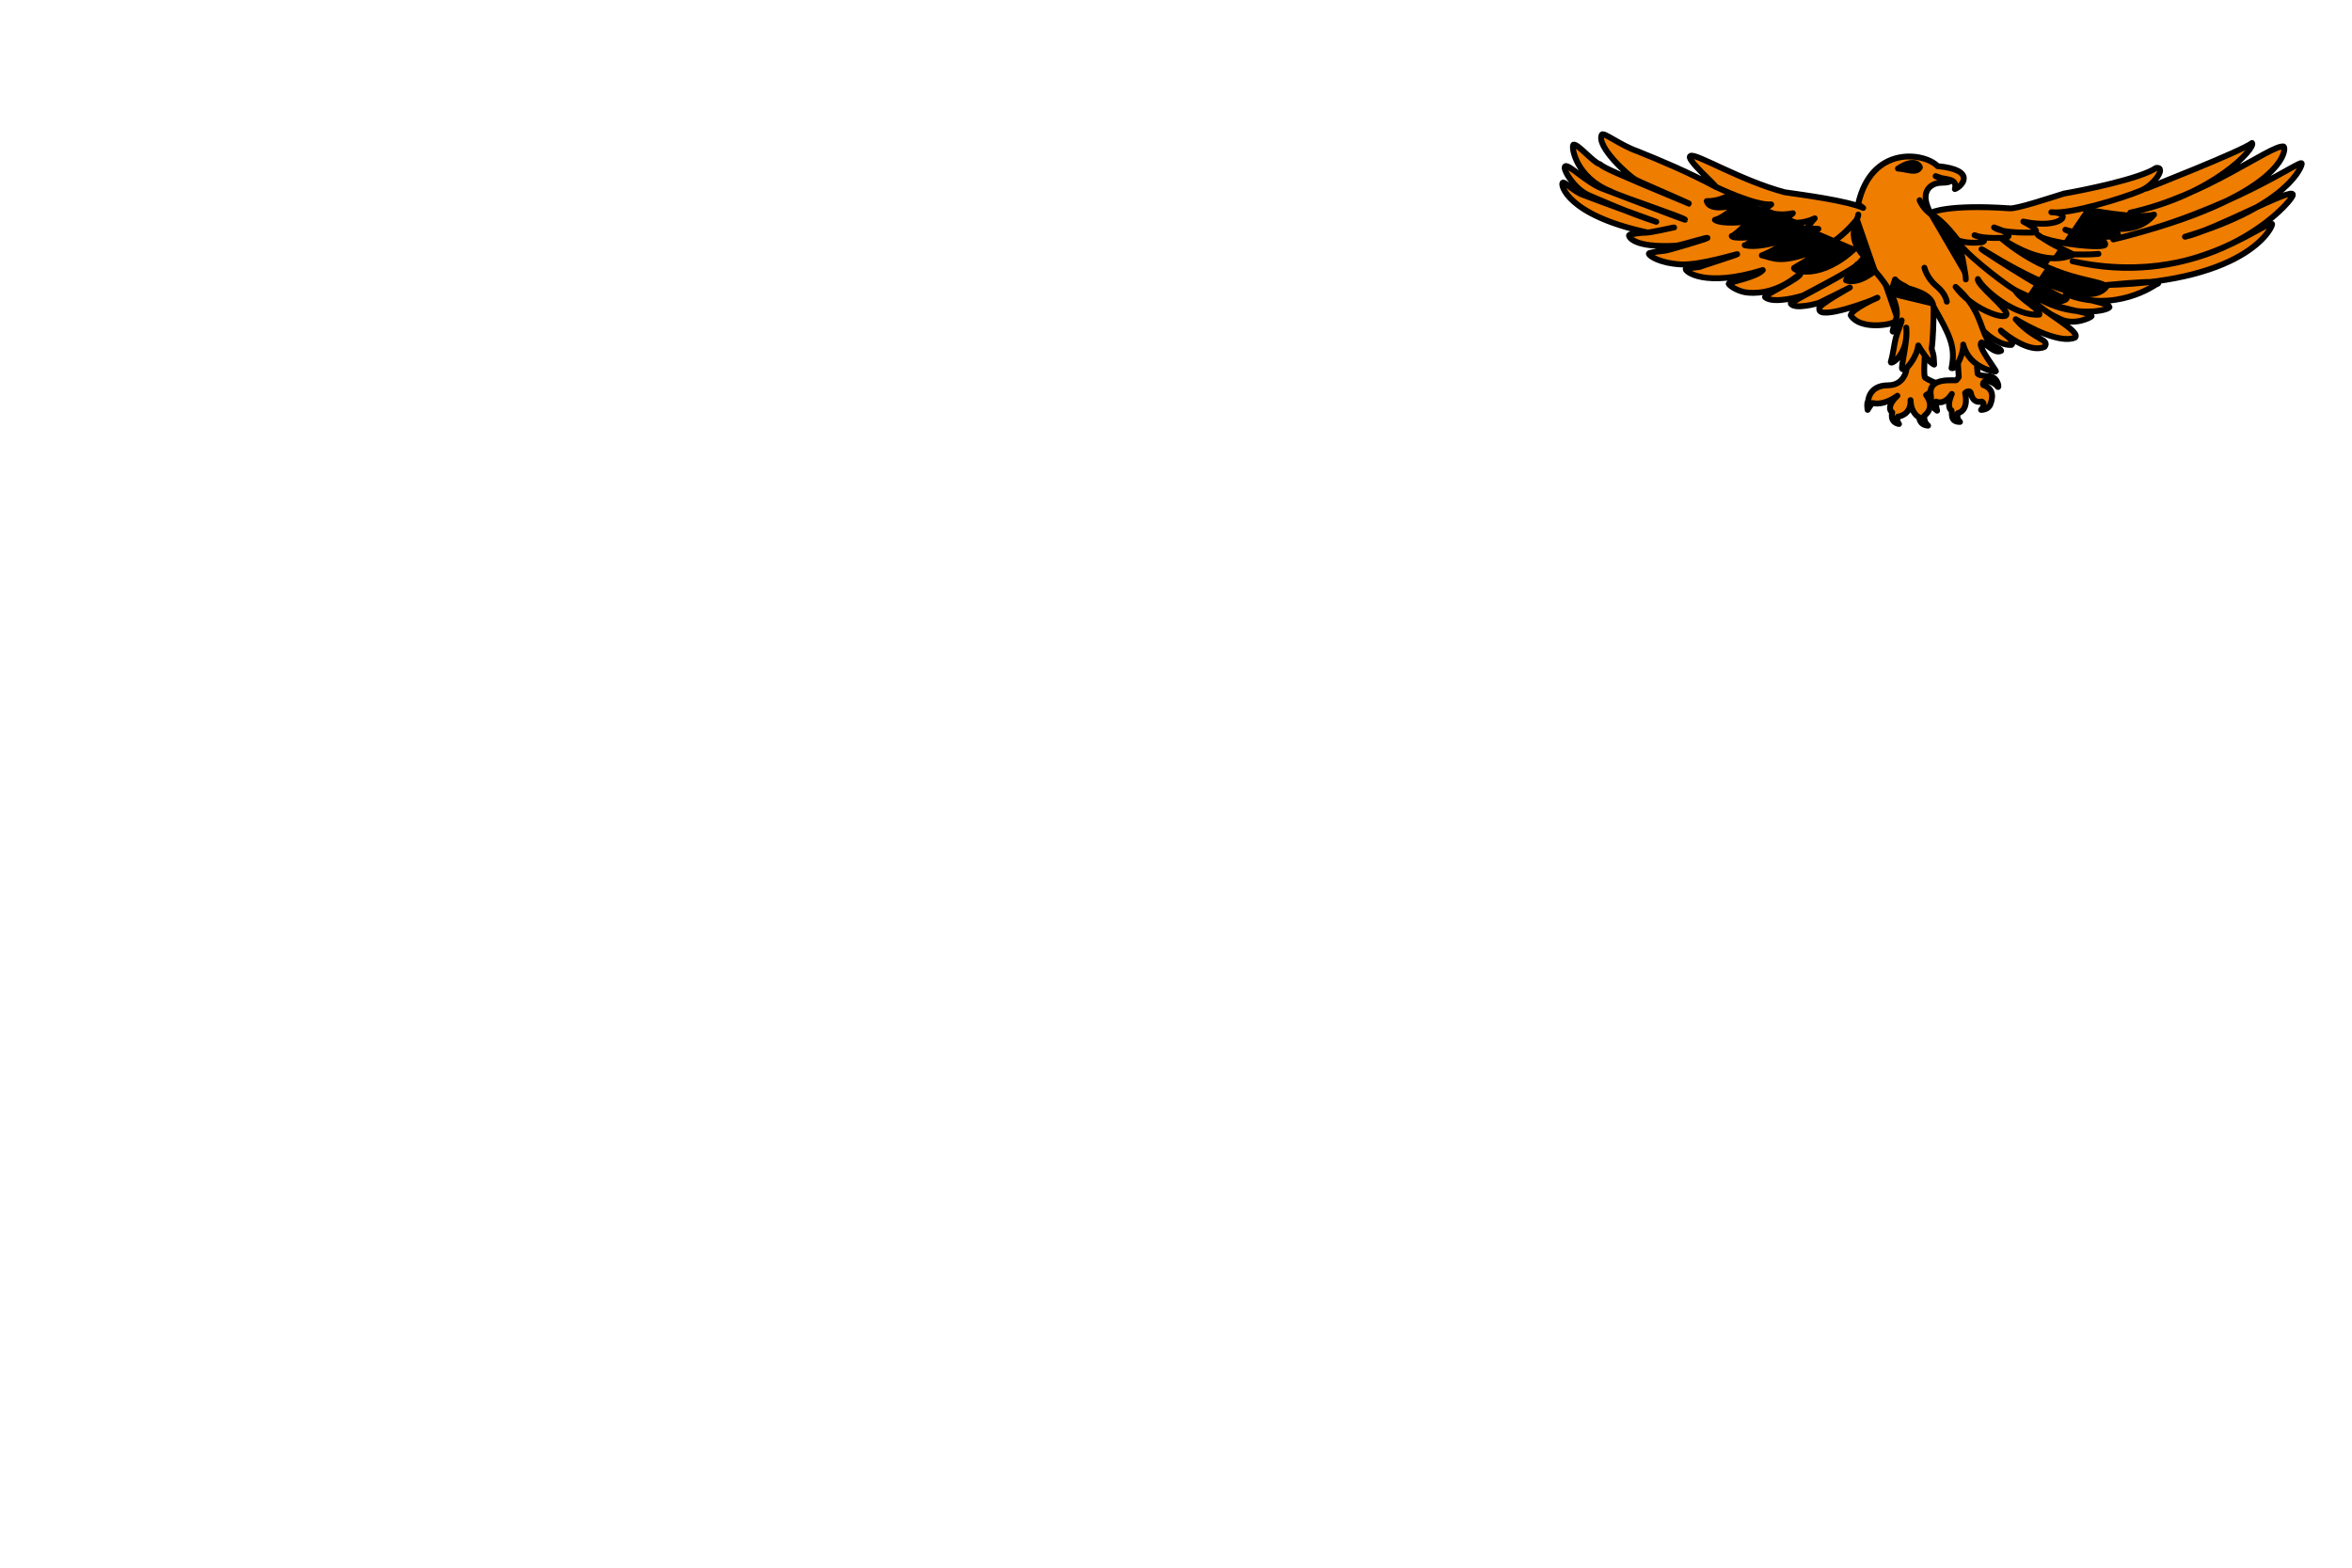
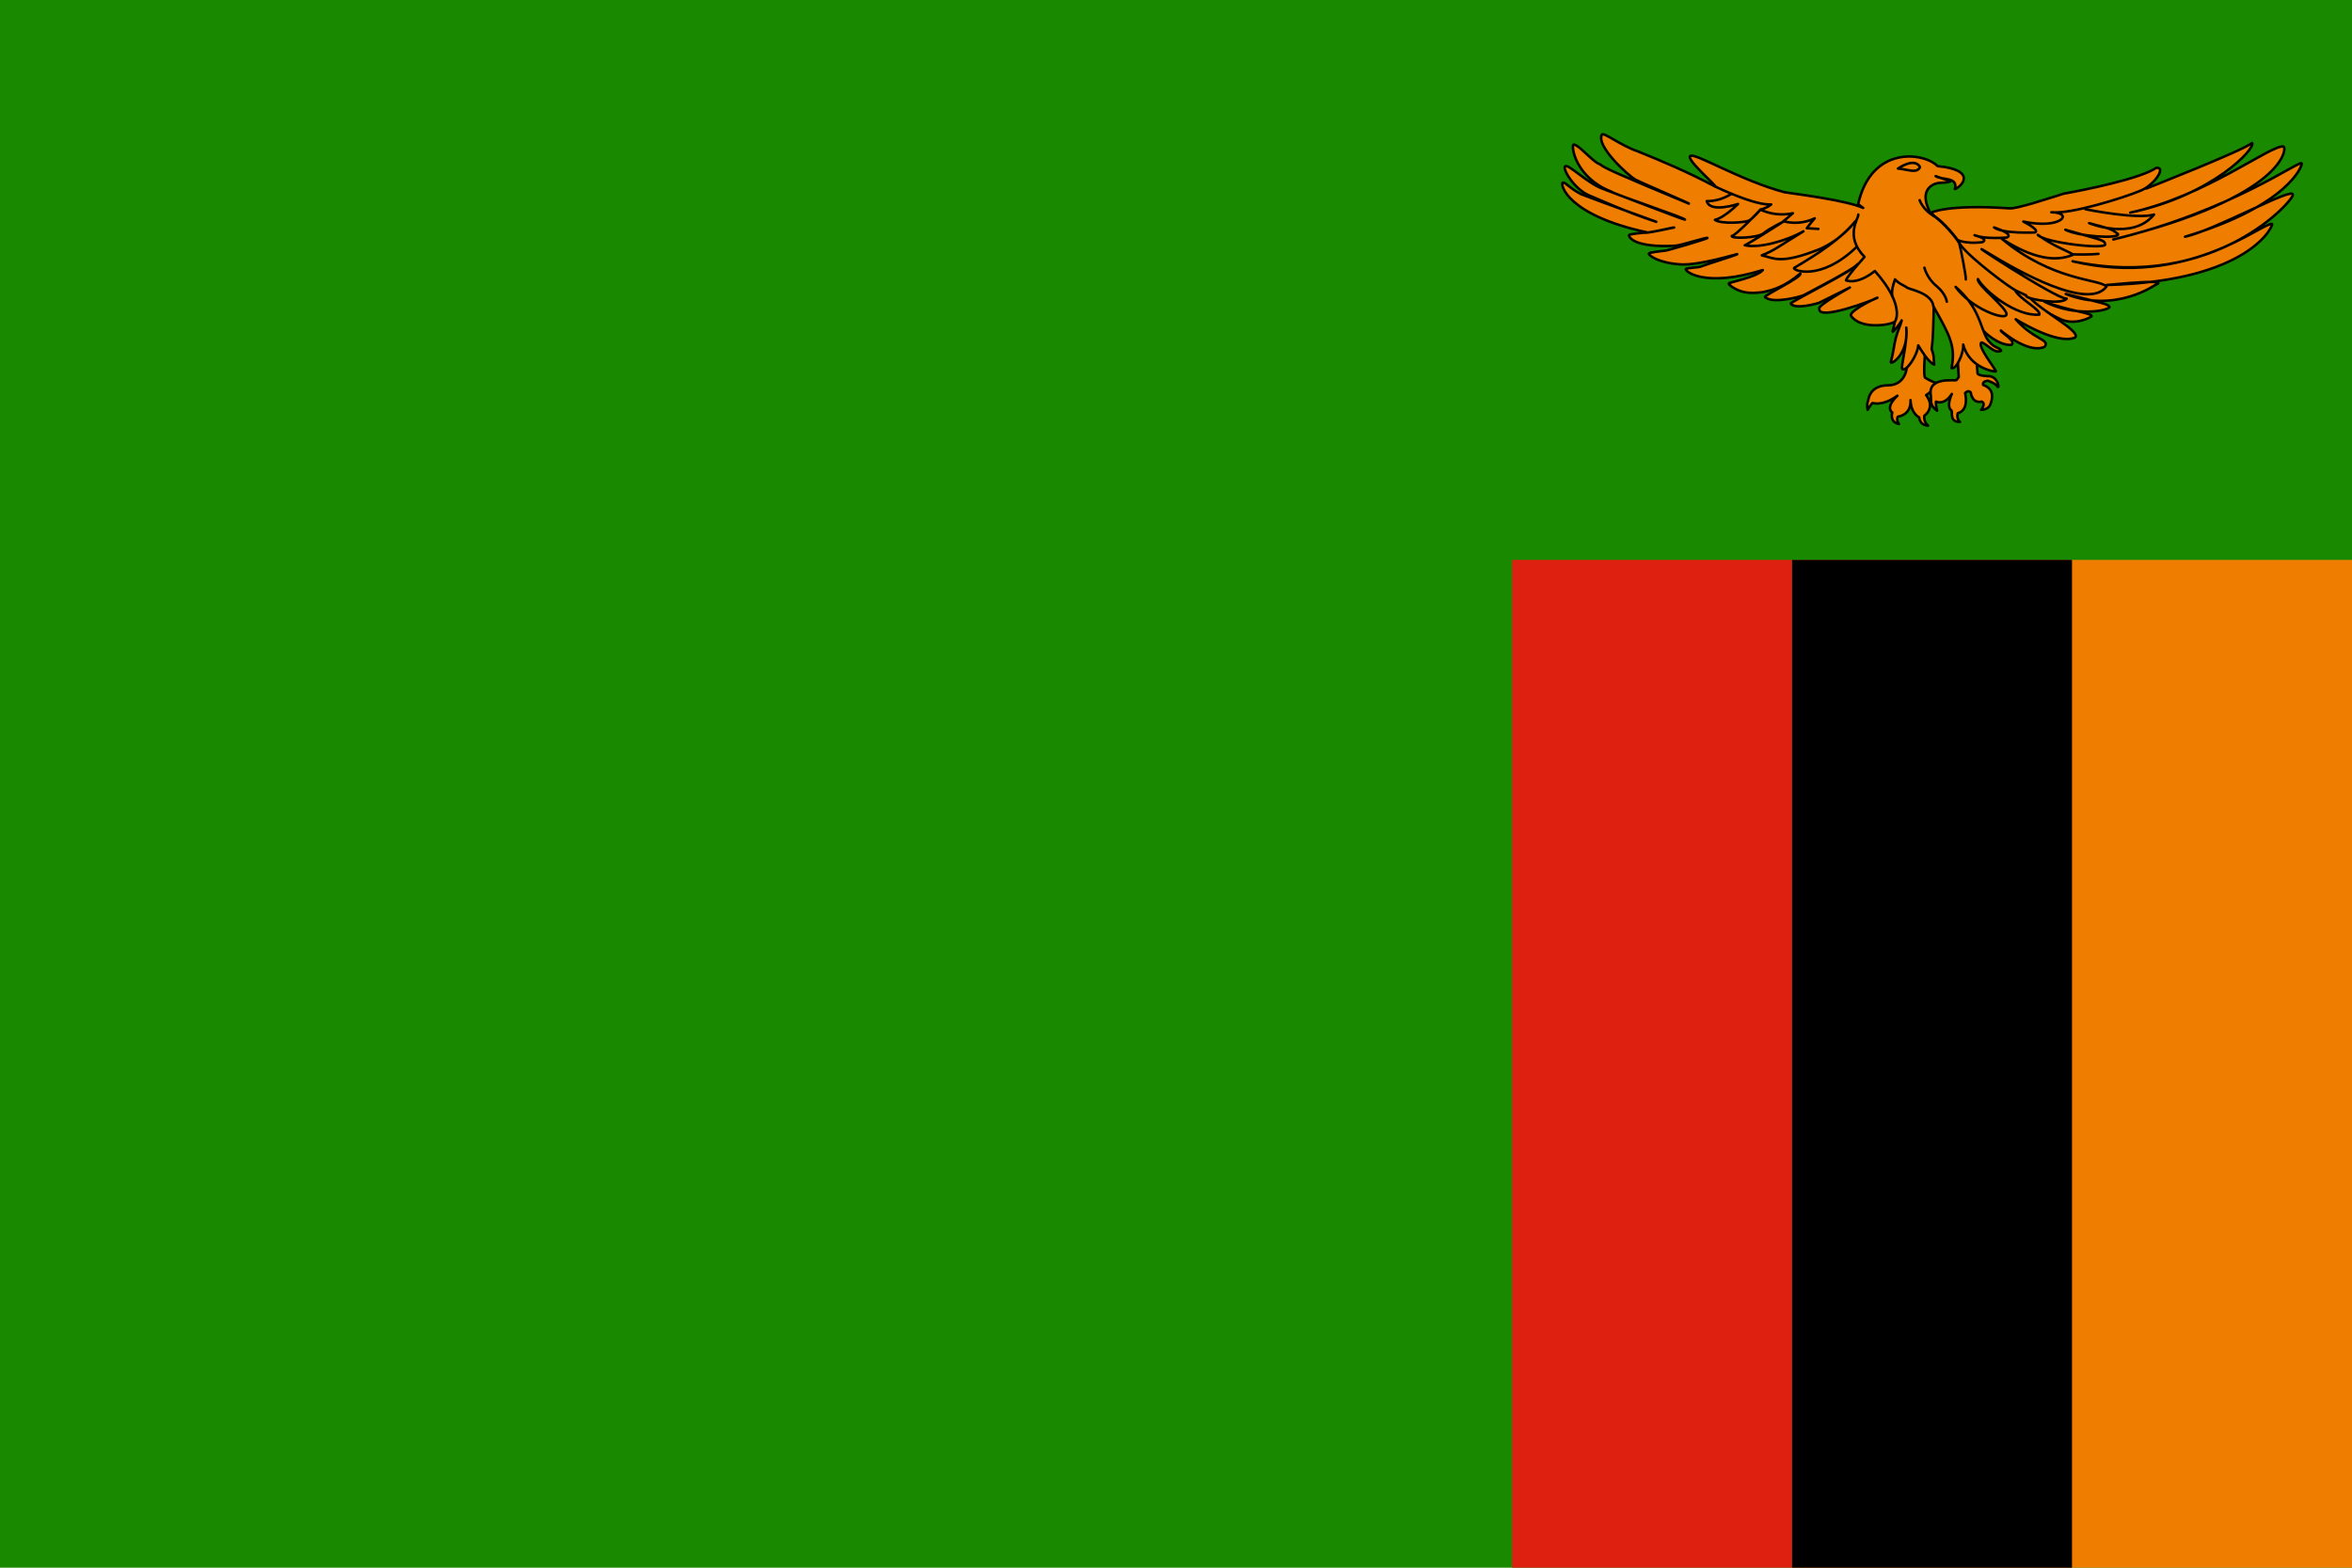
- <svg xmlns="http://www.w3.org/2000/svg" viewBox="0 0 300 200">
-   <g>
-     <path d="M273.775 24.048C273.775 24.048 286.061 19.233 287.251 18.24C287.792 18.835 282.326 24.892 271.718 27.125C281.351 25.041 289.578 18.488 291.256 18.686C291.743 18.786 291.635 25.09 269.553 30.551C284.815 26.877 293.691 20.126 293.583 20.871C293.691 21.02 292.068 26.182 278.7 30.203C282.434 29.409 292.555 23.75 292.447 24.842C292.771 25.289 282.651 37.203 264.357 33.331C278.971 36.806 288.442 28.416 289.795 28.565C290.066 28.615 287.089 35.912 268.687 36.359C277.509 35.515 274.965 36.309 274.965 36.309C274.965 36.309 269.77 40.032 263.491 37.501C268.417 38.742 268.958 38.791 269.066 39.188C268.741 39.684 264.682 40.429 260.785 38.493C263.924 39.684 266.739 39.883 266.793 40.33C266.739 40.479 264.736 41.521 262.95 40.777C261.164 40.032 244.711 30.749 244.711 30.749L272.746 23.7L273.775 24.048ZM240.816 49.158C238.351 49.158 238.282 51.17 238.282 51.17C238.282 51.17 238.079 51.315 238.215 52.291C238.622 51.626 238.825 51.419 238.825 51.419C239.097 51.461 240.228 51.772 242.015 50.486C240.386 52.041 241.359 52.622 241.359 52.622C241.359 52.622 240.974 53.846 242.218 54.095C241.834 53.597 242.06 53.162 242.06 53.162C242.06 53.162 243.801 52.996 243.688 51.046C243.756 52.809 244.797 53.245 244.797 53.245C244.797 53.245 244.797 54.219 245.927 54.303C245.317 53.805 245.452 53.037 245.452 53.037C245.452 53.037 246.923 52.062 245.679 50.402C246.425 50.008 247.036 48.909 247.036 48.909C247.036 48.909 246.018 48.514 245.543 48.183C245.317 47.747 245.52 45.361 245.52 45.361L244.91 42.27L243.168 47.083C243.236 46.399 243.281 49.158 240.816 49.158Z" fill="#EF7D00" stroke="black" stroke-width="0.75" stroke-linecap="round" stroke-linejoin="round" />
-     <path d="M252.992 42.216C253.046 42.266 254.832 44.103 256.564 44.003C257.213 43.507 255.21 42.415 255.21 42.167C255.914 42.762 258.891 45.095 260.785 44.252C261.543 43.259 259.432 43.408 257.105 40.727C258.728 41.72 262.788 43.904 264.682 43.06C265.494 42.266 260.46 39.784 258.782 37.848L254.453 35.813L248.553 40.231L252.992 42.216ZM246.335 27.126C246.335 27.126 248.337 26.033 256.347 26.579C257.213 26.679 261.813 25.14 263.275 24.693C265.602 24.296 273.017 22.807 275.019 21.417C276.427 21.268 274.64 23.8 272.855 24.395C270.96 25.19 264.087 27.374 261.651 27.076C264.574 27.126 262.95 29.31 258.079 28.267C260.406 29.459 259.54 29.657 259.54 29.657C259.54 29.657 255.427 29.856 254.345 29.012C257.105 29.955 255.968 30.303 255.968 30.303C255.968 30.303 253.154 30.551 251.855 30.005C253.857 30.551 252.829 30.898 252.829 30.898C252.829 30.898 251.206 31.146 249.852 30.7C248.5 30.253 246.443 27.126 246.335 27.126ZM249.546 43.245L249.841 48.1C249.841 48.1 249.682 48.349 249.546 48.494C249.411 48.639 245.792 47.975 246.289 50.506C246.289 51.544 246.312 51.813 247.081 52.394C246.877 51.709 246.945 51.232 246.945 51.232C246.945 51.232 247.963 51.793 248.958 50.257C248.28 51.772 248.755 52.311 248.913 52.353C249.071 52.623 248.642 53.846 249.999 53.826C249.479 53.369 249.727 52.705 249.727 52.705C249.727 52.705 251.152 52.498 250.655 50.133C251.175 49.656 251.378 50.112 251.378 50.112C251.378 50.112 251.537 51.523 252.781 51.232C253.346 51.523 252.69 52.29 252.69 52.29C252.69 52.29 253.595 52.311 253.866 51.606C254.138 50.9 254.455 49.635 252.962 49.116C252.781 48.619 253.55 48.577 253.55 48.577C253.55 48.577 254.5 48.867 254.771 49.303C255.043 49.739 254.952 48.162 253.776 47.996C252.328 47.954 252.238 47.685 252.238 47.623C252.238 47.56 251.989 44.096 251.876 43.1L249.546 43.245Z" fill="#EF7D00" stroke="black" stroke-width="0.75" stroke-linecap="round" stroke-linejoin="round" />
-     <path d="M254.581 47.382C254.599 47.16 252.112 44.088 252.743 43.691C253.373 43.81 254.408 45.207 255.246 44.754C254.992 44.209 254.243 44.516 253.393 43.122C252.543 41.546 252.419 39.18 249.442 36.599C251.369 39.33 255.741 40.931 255.926 40.135C256.111 39.338 252.077 36.327 252.283 35.601C253.086 37.092 257.137 40.412 260.122 40.137C260.326 39.498 257.677 38.208 256.996 37.003C255.089 35.828 249.987 31.794 249.884 30.858C248.028 28.375 246.869 27.623 246.329 27.337C246.12 27.112 246.068 26.896 246.027 26.759C244.874 24.267 246.401 23.458 247.295 23.338C248.03 23.263 248.244 23.364 248.773 23.129C248.146 22.904 247.52 22.694 246.893 22.469C247.71 23.019 249.797 22.535 249.345 24.118C250.259 23.799 252.206 21.674 247.138 21.195C245.489 19.46 238.709 18.462 237.011 26.036C237.147 26.142 237.218 26.23 237.649 26.525C235.508 25.573 229.732 24.839 227.65 24.531C222.027 23.042 216.187 19.456 215.625 19.897C214.875 20.203 219.023 23.743 218.807 23.821C215.21 21.898 211.924 20.535 208.867 19.295C206.716 18.557 204.561 16.84 204.324 17.167C203.532 18.671 207.772 22.452 208.561 22.897C209.35 23.322 215.553 25.961 215.462 25.994C206.118 22.104 204.552 21.399 204.083 20.951C203.259 20.781 201.253 18.296 200.694 18.456C200.388 18.732 201.002 22.657 205.461 24.419C206.187 24.905 215.018 27.811 214.931 28.038C214.91 28.095 204.817 24.218 204.425 24.079C202.479 23.379 200.092 20.926 199.645 21.202C199.219 21.453 200.746 24.108 202.712 24.94C203.743 25.358 207.696 27.154 211.258 28.297C211.485 28.372 204.856 25.991 201.668 24.769C200.223 24.033 199.543 23.116 199.323 23.314C198.997 23.511 199.849 27.433 210.091 29.647C210.361 29.752 213.697 28.922 213.532 29.032C213.49 29.059 210.219 29.713 209.901 29.69C209.618 29.65 207.826 29.885 207.793 29.97C207.685 30.235 208.442 31.64 213.731 31.347C214.407 31.31 218.076 30.121 217.768 30.377C217.613 30.505 212.772 31.948 212.403 31.976C212.083 32.018 210.381 32.181 210.319 32.347C210.242 32.573 211.578 33.573 214.418 33.733C216.932 33.855 221.711 32.324 221.615 32.423C221.519 32.522 217.008 33.94 216.89 34.026C216.727 34.111 215.075 34.193 215.017 34.309C214.883 34.599 217.4 36.758 224.844 34.454C224.096 35.38 220.488 36.014 220.493 36.181C220.476 36.302 221.288 37.021 222.55 37.279C223.18 37.407 224.044 37.381 224.833 37.267C226.25 37.007 227.743 36.492 229.64 34.884C229.867 35.389 224.901 37.694 225.134 37.914C226.211 38.829 229.788 37.796 230.022 37.676C230.256 37.555 236.91 34.114 236.887 33.716C236.99 34.226 228.309 38.553 228.403 38.73C228.96 39.546 231.926 38.687 232.067 38.612C232.209 38.538 235.852 36.732 235.952 36.679C236.051 36.626 231.67 39.031 232.06 39.397C231.872 40.959 238.903 38.319 239.454 37.991C239.73 37.826 236.076 39.464 236.067 40.242C237.243 42.066 241.01 41.488 241.591 41.086C241.882 40.886 241.249 42.441 241.453 42.3C241.524 42.271 242.272 41.459 242.56 40.872C242.468 41.382 242.055 42.185 241.814 43.106C241.573 44.027 241.504 45.067 241.173 46.171C241.097 46.656 243.494 45.223 243.146 41.795C243.351 43.578 242.389 46.912 242.64 47.085C243.144 47.431 244.536 45.425 244.677 44.068C245.09 44.753 245.958 46.184 246.704 46.513C246.623 45.476 246.719 45.524 246.383 44.505C246.577 43.152 246.604 41.279 246.65 39.165C248.679 42.729 249.488 44.234 248.921 46.963C249.524 47.194 250.488 45.058 250.41 43.959C251.185 47.013 254.528 47.471 254.581 47.382Z" fill="#EF7D00" stroke="black" stroke-width="0.75" stroke-linecap="round" stroke-linejoin="round" />
-     <path d="M220.796 24.755C220.796 24.755 219.415 25.712 217.697 25.656C218.127 27.232 221.686 26.021 221.686 26.021C221.686 26.021 219.967 27.766 218.74 28.048C219.477 28.61 222.575 28.413 223.097 28.132C223.618 27.851 224.539 26.753 224.539 26.753C224.539 26.753 221.348 30.13 220.888 30.102C220.826 30.496 224.232 30.355 224.938 29.764C225.643 29.173 227.423 28.301 227.423 28.301C227.423 28.301 222.759 31.284 222.545 31.284C224.293 31.706 227.791 30.777 230.031 29.511C226.717 31.537 226.411 31.903 224.723 32.578C226.226 32.888 226.993 33.816 232.086 31.79C235.001 30.524 236.657 28.216 236.657 28.216C234.847 30.439 231.994 32.325 228.834 34.182C228.65 34.52 232.209 35.898 236.749 31.565M245.462 34.154C245.462 34.154 245.769 35.477 246.996 36.49C248.224 37.502 248.316 38.487 248.316 38.487M244.849 25.543C244.849 25.543 245.278 26.725 246.536 27.485C247.825 28.245 249.758 30.636 249.911 31.059C250.06 31.57 250.801 35.252 250.74 35.645" fill="#EF7D00" />
-     <path d="M220.796 24.755C220.796 24.755 219.415 25.712 217.697 25.656C218.127 27.232 221.686 26.021 221.686 26.021C221.686 26.021 219.967 27.766 218.74 28.048C219.477 28.61 222.575 28.413 223.097 28.132C223.618 27.851 224.539 26.753 224.539 26.753C224.539 26.753 221.348 30.13 220.888 30.102C220.826 30.496 224.232 30.355 224.938 29.764C225.643 29.173 227.423 28.301 227.423 28.301C227.423 28.301 222.759 31.284 222.545 31.284C224.293 31.706 227.791 30.777 230.031 29.511C226.717 31.537 226.411 31.903 224.723 32.578C226.226 32.888 226.993 33.816 232.086 31.79C235.001 30.524 236.657 28.216 236.657 28.216C234.847 30.439 231.994 32.325 228.834 34.182C228.65 34.52 232.209 35.898 236.749 31.565M245.462 34.154C245.462 34.154 245.769 35.477 246.996 36.49C248.224 37.502 248.316 38.487 248.316 38.487M244.849 25.543C244.849 25.543 245.278 26.725 246.536 27.485C247.825 28.245 249.758 30.636 249.911 31.059C250.06 31.57 250.801 35.252 250.74 35.645" stroke="black" stroke-width="0.75" stroke-linecap="round" stroke-linejoin="round" />
-     <path d="M237.026 27.372C237.118 27.823 235.215 30.102 237.823 32.775C235.461 35.42 235.461 35.758 235.461 35.758C235.461 35.758 236.78 36.433 239.142 34.576C243.039 38.966 241.74 40.975 241.74 40.975" fill="#EF7D00" />
-     <path d="M237.026 27.372C237.118 27.823 235.215 30.102 237.823 32.775C235.461 35.42 235.461 35.758 235.461 35.758C235.461 35.758 236.78 36.433 239.142 34.576C243.039 38.966 241.74 40.975 241.74 40.975" stroke="black" stroke-width="0.75" stroke-linecap="round" stroke-linejoin="round" />
-     <path d="M241.431 37.876C241.431 37.876 241.072 37.404 241.712 35.643C242.288 36.28 242.929 36.416 243.21 36.673C243.49 36.931 246.432 37.322 246.619 39.125M244.889 21.347C244.889 21.215 244.297 20.049 242.087 21.506C243.271 21.573 244.441 22.195 244.889 21.347ZM265.982 26.679C266.09 26.728 272.584 28.019 274.749 27.374C271.989 30.749 266.469 28.466 266.469 28.466C269.175 29.21 269.283 29.161 270.149 29.856C270.42 30.501 265.17 30.203 263.438 29.31C268.255 30.7 268.363 30.6 268.525 31.146C268.742 31.891 260.623 30.948 259.92 29.955C262.085 31.494 263.276 31.792 264.466 32.487C263.005 33.082 260.299 33.678 255.319 30.451C261.868 35.912 267.768 35.564 268.688 36.557C266.415 39.635 257.593 34.721 253.533 32.239C249.474 29.756 262.409 38.245 263.6 38.096C263.005 38.94 258.729 38.195 258.459 37.798M267.659 32.387C266.902 32.487 264.629 32.487 264.304 32.437ZM218.895 23.855C218.895 23.855 223.834 26.247 225.92 26.078C225.368 26.556 224.539 26.753 224.539 26.753C225.061 26.95 226.503 27.654 228.682 27.204C228.16 27.682 227.485 28.217 227.485 28.217C227.485 28.217 229.356 28.864 231.473 27.851C230.829 28.582 230.461 29.117 230.461 29.117L231.934 29.201" fill="#EF7D00" />
-     <path d="M241.431 37.876C241.431 37.876 241.072 37.404 241.712 35.643C242.288 36.28 242.929 36.416 243.21 36.673C243.49 36.931 246.432 37.322 246.619 39.125M265.982 26.679C266.09 26.728 272.584 28.019 274.749 27.374C271.989 30.749 266.469 28.466 266.469 28.466C269.175 29.21 269.283 29.161 270.149 29.856C270.42 30.501 265.17 30.203 263.438 29.31C268.255 30.7 268.363 30.6 268.525 31.146C268.742 31.891 260.623 30.948 259.92 29.955C262.085 31.494 263.276 31.792 264.466 32.487C263.005 33.082 260.299 33.678 255.319 30.451C261.868 35.912 267.768 35.564 268.688 36.557C266.415 39.635 257.593 34.721 253.533 32.239C249.474 29.756 262.409 38.245 263.6 38.096C263.005 38.94 258.729 38.195 258.459 37.798M267.659 32.387C266.902 32.487 264.629 32.487 264.304 32.437M218.895 23.855C218.895 23.855 223.834 26.247 225.92 26.078C225.368 26.556 224.539 26.753 224.539 26.753C225.061 26.95 226.503 27.654 228.682 27.204C228.16 27.682 227.485 28.217 227.485 28.217C227.485 28.217 229.356 28.864 231.473 27.851C230.829 28.582 230.461 29.117 230.461 29.117L231.934 29.201M244.889 21.347C244.889 21.215 244.297 20.049 242.087 21.506C243.271 21.573 244.441 22.195 244.889 21.347Z" stroke="black" stroke-width="0.75" stroke-linecap="round" stroke-linejoin="round" />
+ <svg xmlns="http://www.w3.org/2000/svg" width="2100" height="1400">
+   <path fill="#198a00" d="M0 0h2100v1400H0z" />
+   <path fill="#de2010" d="M1350 500h500v900h-500z" />
+   <path fill="#ef7d00" d="M1600 500h500v900h-500z" />
+   <path d="M1600 500h250v900h-250z" />
+   <g fill="#ef7d00" stroke="#000" stroke-width="2.25" stroke-linecap="round" stroke-linejoin="round">
+     <path d="M1916.425 168.334s86.002-33.706 94.334-40.656c3.79 4.17-34.476 46.564-108.731 62.2 67.435-14.594 125.023-60.462 136.768-59.072 3.41.695 2.65 44.826-151.923 83.05 106.837-25.715 168.97-72.973 168.213-67.76.757 1.042-10.608 37.18-104.185 65.327 26.141-5.56 96.987-45.174 96.23-37.529 2.272 3.128-68.574 86.524-196.627 59.421 102.292 24.324 168.59-34.402 178.062-33.36 1.895.348-18.944 51.429-147.753 54.556 61.755-5.907 43.946-.348 43.946-.348s-36.37 26.061-80.317 8.341c34.476 8.688 38.264 9.034 39.021 11.814-2.272 3.474-30.687 8.687-57.964-4.866 21.973 8.34 41.674 9.73 42.052 12.858-.378 1.042-14.395 8.34-26.897 3.128-12.502-5.214-127.676-70.193-127.676-70.193l196.249-49.343zM1685.713 344.105c-17.257 0-17.734 14.085-17.734 14.085s-1.424 1.017-.474 7.844c2.85-4.649 4.275-6.1 4.275-6.1 1.9.29 9.816 2.468 22.324-6.535-11.4 10.89-4.59 14.957-4.59 14.957s-2.692 8.568 6.014 10.311c-2.69-3.486-1.107-6.535-1.107-6.535s12.19-1.161 11.4-14.811c.475 12.341 7.758 15.391 7.758 15.391s0 6.825 7.915 7.407c-4.273-3.486-3.325-8.859-3.325-8.859s10.292-6.825 1.584-18.443c5.225-2.76 9.5-10.455 9.5-10.455s-7.124-2.76-10.449-5.082c-1.585-3.051-.158-19.75-.158-19.75l-4.276-21.639-12.192 33.693c.474-4.793.792 14.521-16.465 14.521z" />
+     <path d="M1770.944 295.514c.378.348 12.882 13.206 25.004 12.51 4.545-3.474-9.472-11.119-9.472-12.857 4.925 4.17 25.762 20.501 39.023 14.594 5.303-6.95-9.472-5.906-25.763-24.671 11.365 6.95 39.78 22.239 53.04 16.332 5.685-5.56-29.551-22.936-41.296-36.487l-30.307-14.246-41.296 30.927zM1724.345 189.879s14.017-7.645 70.088-3.823c6.062.695 38.264-10.077 48.494-13.204 16.29-2.78 68.193-13.205 82.212-22.935 9.85-1.042-2.654 16.68-15.154 20.85-13.262 5.56-61.376 20.849-78.425 18.764 20.459.348 9.094 15.637-25.005 8.34 16.292 8.34 10.23 9.73 10.23 9.73s-28.792 1.39-36.37-4.518c19.323 6.602 11.366 9.035 11.366 9.035s-19.7 1.737-28.794-2.085c14.017 3.822 6.82 6.255 6.82 6.255s-11.365 1.737-20.837-1.39c-9.47-3.128-23.868-25.02-24.625-25.02zM1746.827 302.716l2.06 33.982s-1.11 1.743-2.06 2.76c-.95 1.016-26.283-3.632-22.8 14.085 0 7.262.16 9.149 5.543 13.215-1.426-4.792-.95-8.131-.95-8.131s7.124 3.921 14.091-6.825c-4.75 10.6-1.426 14.376-.317 14.667 1.109 1.889-1.899 10.455 7.6 10.31-3.64-3.195-1.9-7.843-1.9-7.843s9.976-1.45 6.492-18.006c3.642-3.34 5.066-.145 5.066-.145s1.108 9.874 9.816 7.842c3.96 2.032-.632 7.405-.632 7.405s6.332.146 8.232-4.792c1.9-4.937 4.117-13.796-6.334-17.426-1.266-3.484 4.118-3.775 4.118-3.775s6.65 2.032 8.549 5.082c1.9 3.05 1.267-7.986-6.966-9.149-10.133-.291-10.766-2.178-10.766-2.613 0-.437-1.741-24.687-2.533-31.658z" />
+     <path d="M1782.069 331.675c.124-1.558-17.286-23.059-12.869-25.838 4.415.833 11.656 10.613 17.522 7.438-1.778-3.811-7.018-1.665-12.97-11.423-5.948-11.032-6.817-27.593-27.654-45.658 13.49 19.116 44.092 30.322 45.388 24.748 1.296-5.575-26.946-26.653-25.5-31.733 5.617 10.433 33.975 33.678 54.868 31.753 1.432-4.475-17.11-13.508-21.881-21.942-13.347-8.224-49.065-36.462-49.78-43.011-12.998-17.387-21.111-22.647-24.89-24.65-1.46-1.577-1.826-3.085-2.112-4.044-8.068-17.446 2.619-23.11 8.874-23.949 5.147-.524 6.642.182 10.346-1.463-4.386-1.574-8.77-3.046-13.156-4.62 5.719 3.848 20.325.46 17.16 11.542 6.403-2.235 20.03-17.104-15.444-20.46-11.545-12.147-59.009-19.128-70.89 33.888.95.743 1.446 1.354 4.465 3.422-14.989-6.663-55.421-11.802-69.992-13.961-39.364-10.417-80.244-35.52-84.174-32.433-5.256 2.14 23.784 26.92 22.274 27.468-25.18-13.466-48.182-23.006-69.585-31.687-15.058-5.163-30.14-17.182-31.802-14.896-5.542 10.53 24.14 36.996 29.662 40.11 5.523 2.978 48.947 21.453 48.307 21.684-65.406-27.229-76.372-32.165-79.654-35.305-5.764-1.19-19.807-18.581-23.72-17.463-2.143 1.93 2.154 29.41 33.364 41.744 5.087 3.4 66.9 23.739 66.295 25.333-.15.399-70.798-26.743-73.542-27.714-13.621-4.899-30.334-22.07-33.459-20.14-2.982 1.753 7.705 20.339 21.468 26.168 7.215 2.92 34.887 15.492 59.819 23.493 1.591.527-44.815-16.141-67.126-24.693-10.116-5.15-14.88-11.568-16.42-10.187-2.28 1.38 3.682 28.837 75.38 44.33 1.888.737 25.237-5.074 24.083-4.303-.289.193-23.186 4.765-25.415 4.608-1.984-.278-14.528 1.362-14.755 1.959-.758 1.857 4.545 11.688 41.564 9.638 4.733-.261 30.416-8.579 28.258-6.79-1.08.896-34.973 10.997-37.554 11.196-2.242.291-14.15 1.433-14.59 2.595-.537 1.584 8.814 8.58 28.694 9.702 17.602.857 51.05-9.865 50.378-9.17-.67.695-32.244 10.618-33.07 11.223-1.142.593-12.704 1.168-13.11 1.982-.942 2.026 16.678 17.138 68.787 1.01-5.235 6.486-30.493 10.921-30.457 12.09-.117.847 5.565 5.882 14.396 7.684 4.415.9 10.46.717 15.982-.083 9.918-1.821 20.37-5.42 33.65-16.678 1.587 3.533-33.174 19.668-31.542 21.207 7.537 6.41 32.576-.827 34.216-1.667 1.641-.842 48.215-24.93 48.055-27.718.723 3.573-60.046 33.859-59.39 35.101 3.9 5.71 24.66-.3 25.652-.825.99-.523 26.493-13.16 27.192-13.532.697-.373-29.973 16.464-27.24 19.027-1.321 10.933 47.898-7.546 51.755-9.847 1.929-1.15-23.644 10.313-23.712 15.759 8.235 12.77 34.603 8.719 38.67 5.91 2.035-1.405-2.393 9.486-.967 8.497.497-.205 5.735-5.886 7.75-9.998-.643 3.568-3.534 9.189-5.22 15.638-1.69 6.449-2.173 13.726-4.49 21.458-.532 3.396 16.247-6.64 13.81-30.631 1.436 12.479-5.299 35.813-3.536 37.026 3.525 2.426 13.27-11.621 14.255-21.12 2.894 4.798 8.968 14.813 14.193 17.117-.569-7.258.1-6.925-2.252-14.059 1.357-9.47 1.546-22.578 1.874-37.38 14.199 24.948 19.862 35.483 15.895 54.588 4.222 1.615 10.966-13.335 10.422-21.03 5.422 21.381 28.825 24.587 29.197 23.965z" />
+     <path d="M1545.575 173.288s-9.664 6.697-21.69 6.303c3.006 11.03 27.918 2.56 27.918 2.56s-12.027 12.213-20.617 14.183c5.154 3.94 26.845 2.56 30.497.591 3.65-1.97 10.093-9.652 10.093-9.652s-22.335 23.637-25.557 23.44c-.43 2.758 23.41 1.773 28.35-2.363 4.938-4.137 17.394-10.243 17.394-10.243s-32.643 20.88-34.147 20.88c12.241 2.954 36.724-3.546 52.402-12.41-23.195 14.182-25.34 16.743-37.153 21.47 10.524 2.167 15.89 8.668 51.542-5.515 20.403-8.864 31.998-25.016 31.998-25.016-12.67 15.561-32.644 28.76-54.762 41.76-1.29 2.363 23.622 12.014 55.406-18.32M1718.241 239.078s2.148 9.258 10.738 16.35c8.592 7.09 9.236 13.984 9.236 13.984M1713.947 178.803s3.006 8.273 11.811 13.592c9.02 5.318 22.552 22.06 23.625 25.016 1.04 3.576 6.227 29.35 5.798 32.106" />
+     <path d="M1659.184 191.606c.644 3.152-12.672 19.107 5.582 37.82-16.537 18.515-16.535 20.88-16.535 20.88s9.234 4.727 25.77-8.274c27.274 30.73 18.186 44.792 18.186 44.792" />
+     <path d="M1690.014 265.13s-2.512-3.3 1.967-15.626c4.033 4.456 8.518 5.407 10.484 7.211 1.965 1.804 22.558 4.538 23.867 17.16M1714.223 149.432c0-.927-4.147-9.088-19.616 1.113 8.29.464 16.48 4.822 19.616-1.113zM1861.869 186.751c.757.348 46.22 9.382 61.375 4.865-19.322 23.63-57.965 7.645-57.965 7.645 18.942 5.212 19.701 4.865 25.761 9.73 1.895 4.517-34.854 2.432-46.978-3.823 33.719 9.73 34.476 9.035 35.614 12.857 1.517 5.212-55.314-1.39-60.239-8.34 15.155 10.772 23.49 12.857 31.824 17.722-10.23 4.17-29.171 8.339-64.027-14.247 45.84 38.224 87.137 35.79 93.579 42.74-15.912 21.545-77.667-12.856-106.082-30.23-28.414-17.375 62.133 42.046 70.47 41.003-4.17 5.907-34.098.695-35.993-2.085M1873.613 226.712c-5.302.695-21.214.695-23.487.348M1532.26 166.984s34.576 16.743 49.18 15.562c-3.866 3.348-9.666 4.727-9.666 4.727 3.652 1.379 13.746 6.303 28.995 3.152-3.652 3.348-8.377 7.091-8.377 7.091s13.101 4.53 27.92-2.56c-4.51 5.12-7.089 8.863-7.089 8.863l10.31.591" />
  </g>
</svg>
